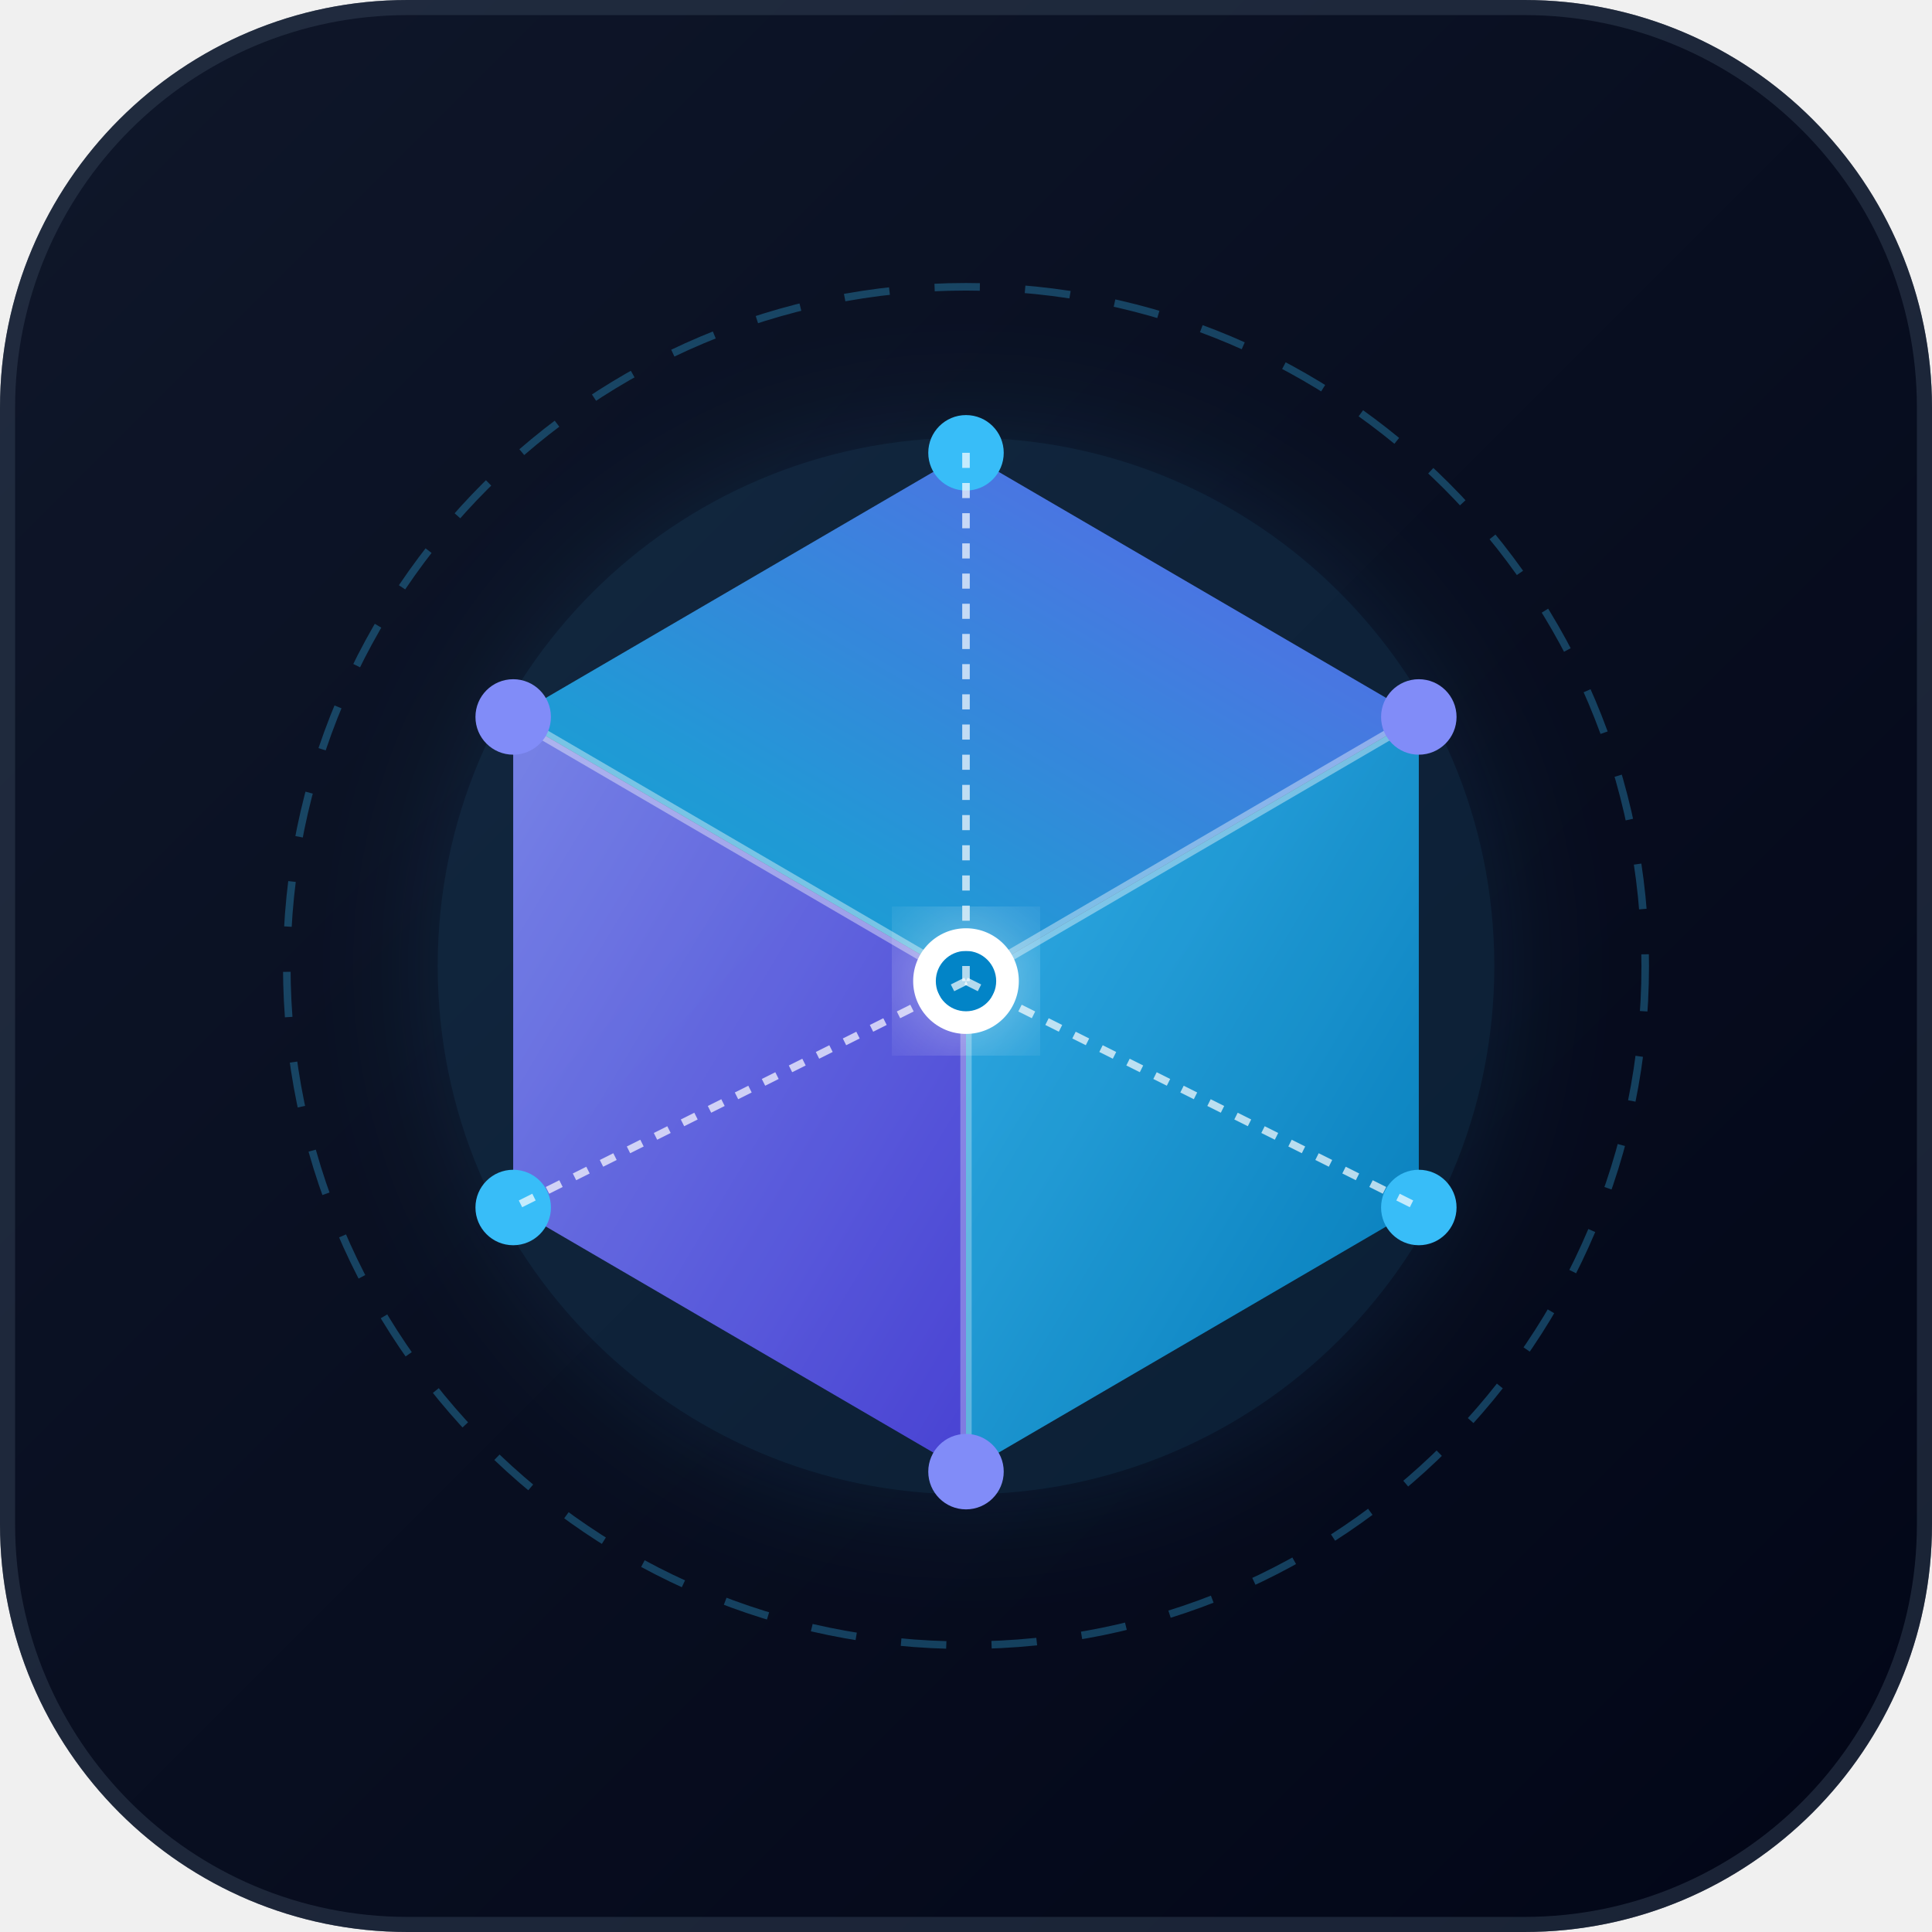
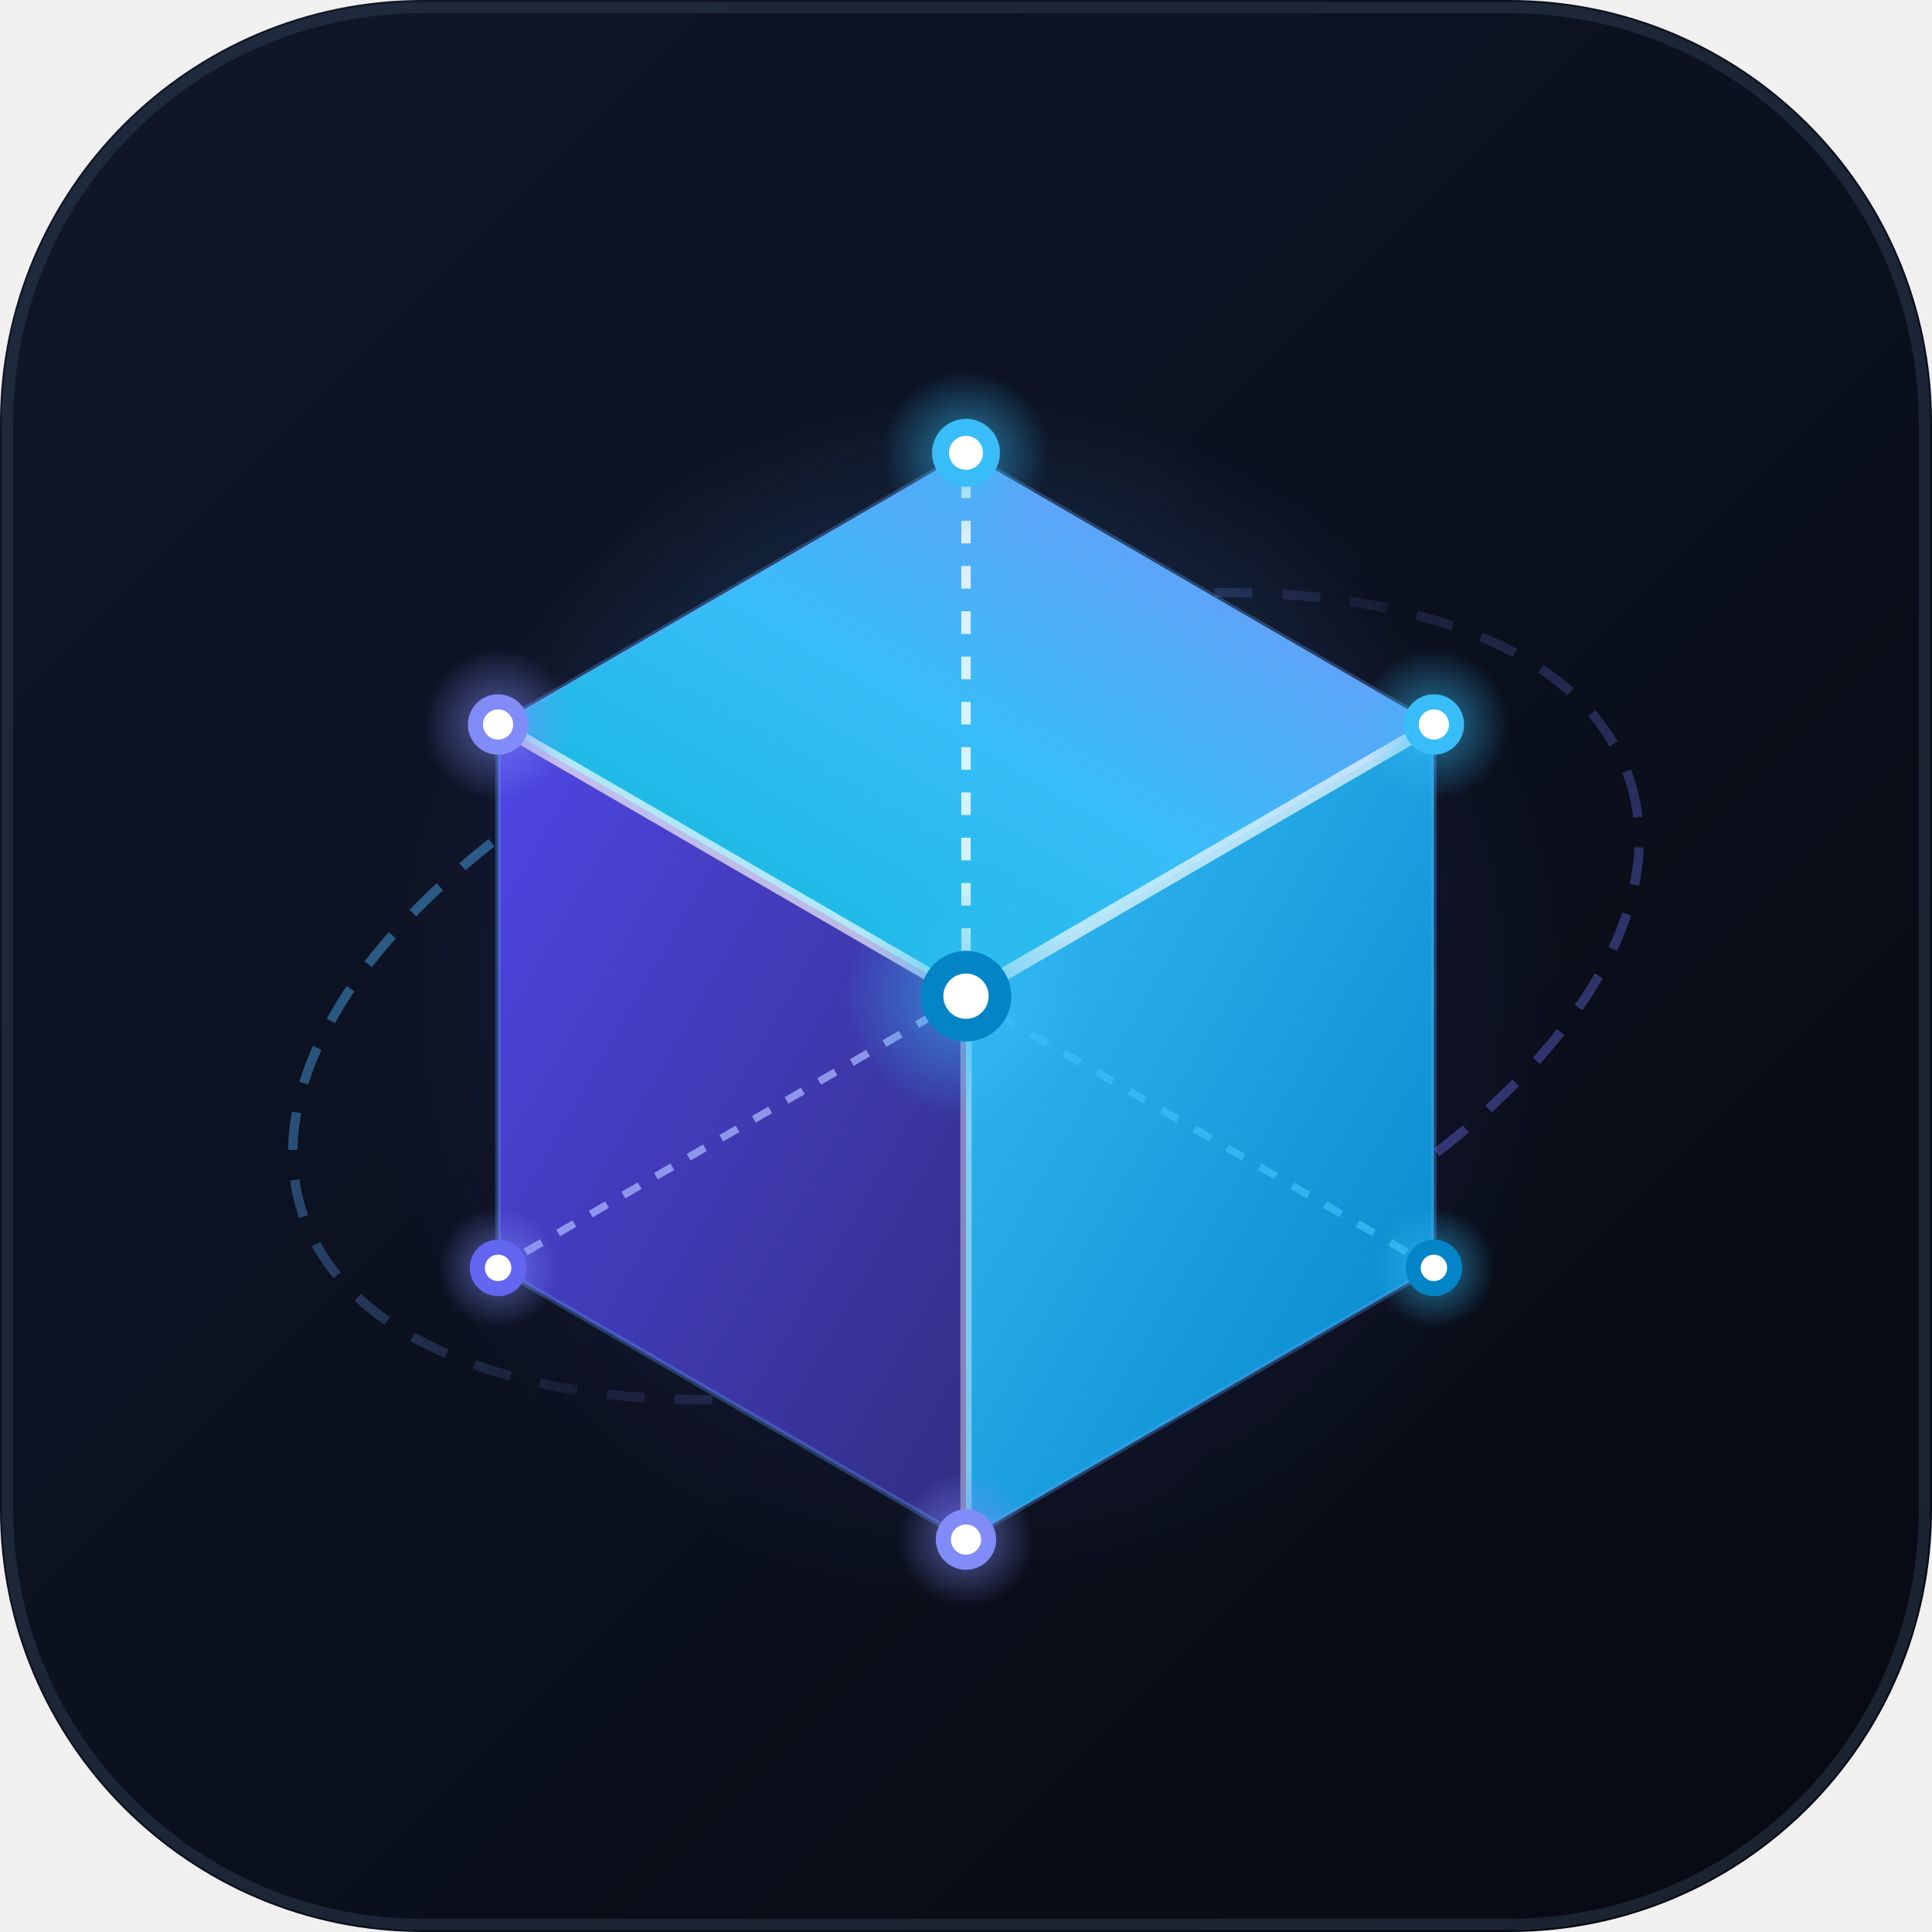
<svg xmlns="http://www.w3.org/2000/svg" viewBox="0 0 512 512" width="512" height="512">
  <defs>
    <linearGradient id="bgGrad" x1="0%" y1="0%" x2="100%" y2="100%">
      <stop offset="0%" stop-color="#0f172a" />
-       <stop offset="100%" stop-color="#020617" />
+       <stop offset="100%" stop-color="#070a12" />
    </linearGradient>
-     <linearGradient id="cyanGrad" x1="0%" y1="0%" x2="100%" y2="100%">
+     <linearGradient id="topFaceGrad" x1="0%" y1="100%" x2="100%" y2="0%">
+       <stop offset="0%" stop-color="#06b6d4" />
+       <stop offset="50%" stop-color="#38bdf8" />
+       <stop offset="100%" stop-color="#818cf8" />
+     </linearGradient>
+     <linearGradient id="leftFaceGrad" x1="0%" y1="0%" x2="100%" y2="100%">
+       <stop offset="0%" stop-color="#4f46e5" />
+       <stop offset="100%" stop-color="#312e81" />
+     </linearGradient>
+     <linearGradient id="rightFaceGrad" x1="0%" y1="0%" x2="100%" y2="100%">
      <stop offset="0%" stop-color="#38bdf8" />
      <stop offset="100%" stop-color="#0284c7" />
    </linearGradient>
-     <linearGradient id="indigoGrad" x1="0%" y1="0%" x2="100%" y2="100%">
-       <stop offset="0%" stop-color="#818cf8" />
-       <stop offset="100%" stop-color="#4f46e5" />
+     <linearGradient id="orbitGrad" x1="0%" y1="0%" x2="100%" y2="100%">
+       <stop offset="0%" stop-color="#38bdf8" stop-opacity="0.6" />
+       <stop offset="50%" stop-color="#818cf8" stop-opacity="0.1" />
+       <stop offset="100%" stop-color="#6366f1" stop-opacity="0.5" />
    </linearGradient>
-     <linearGradient id="topGrad" x1="0%" y1="100%" x2="100%" y2="0%">
-       <stop offset="0%" stop-color="#06b6d4" />
-       <stop offset="100%" stop-color="#6366f1" />
-     </linearGradient>
-     <filter id="glow" x="-20%" y="-20%" width="140%" height="140%">
-       <feGaussianBlur stdDeviation="16" result="blur" />
-       <feComposite in="SourceGraphic" in2="blur" operator="over" />
-     </filter>
+     <radialGradient id="indigoAmbientGlow" cx="50%" cy="50%" r="50%">
+       <stop offset="0%" stop-color="#6366f1" stop-opacity="0.25" />
+       <stop offset="100%" stop-color="#6366f1" stop-opacity="0" />
+     </radialGradient>
+     <radialGradient id="cyanAmbientGlow" cx="50%" cy="50%" r="50%">
+       <stop offset="0%" stop-color="#38bdf8" stop-opacity="0.22" />
+       <stop offset="100%" stop-color="#38bdf8" stop-opacity="0" />
+     </radialGradient>
+     <radialGradient id="nodeGlowCyan" cx="50%" cy="50%" r="50%">
+       <stop offset="0%" stop-color="#38bdf8" stop-opacity="0.6" />
+       <stop offset="100%" stop-color="#38bdf8" stop-opacity="0" />
+     </radialGradient>
+     <radialGradient id="nodeGlowIndigo" cx="50%" cy="50%" r="50%">
+       <stop offset="0%" stop-color="#818cf8" stop-opacity="0.6" />
+       <stop offset="100%" stop-color="#818cf8" stop-opacity="0" />
+     </radialGradient>
  </defs>
-   <rect width="512" height="512" rx="108" fill="url(#bgGrad)" />
-   <rect width="508" height="508" x="2" y="2" rx="106" fill="none" stroke="#334155" stroke-width="4" stroke-opacity="0.5" />
-   <circle cx="256" cy="256" r="140" fill="#38bdf8" opacity="0.12" filter="url(#glow)" />
-   <circle cx="256" cy="256" r="180" fill="none" stroke="#38bdf8" stroke-width="2" stroke-dasharray="12 12" stroke-opacity="0.3" />
-   <polygon points="256,120 376,190 256,260 136,190" fill="url(#topGrad)" opacity="0.95" />
-   <polygon points="136,190 256,260 256,390 136,320" fill="url(#indigoGrad)" opacity="0.9" />
-   <polygon points="256,260 376,190 376,320 256,390" fill="url(#cyanGrad)" opacity="0.9" />
-   <polyline points="136,190 256,260 376,190" fill="none" stroke="#ffffff" stroke-width="3" stroke-opacity="0.4" />
-   <line x1="256" y1="260" x2="256" y2="390" stroke="#ffffff" stroke-width="3" stroke-opacity="0.3" />
-   <circle cx="256" cy="260" r="14" fill="#ffffff" filter="url(#glow)" />
-   <circle cx="256" cy="260" r="8" fill="#0284c7" />
-   <circle cx="256" cy="120" r="10" fill="#38bdf8" />
-   <circle cx="376" cy="190" r="10" fill="#818cf8" />
-   <circle cx="376" cy="320" r="10" fill="#38bdf8" />
-   <circle cx="256" cy="390" r="10" fill="#818cf8" />
-   <circle cx="136" cy="320" r="10" fill="#38bdf8" />
-   <circle cx="136" cy="190" r="10" fill="#818cf8" />
-   <line x1="256" y1="260" x2="256" y2="120" stroke="#ffffff" stroke-width="2" stroke-dasharray="4 4" stroke-opacity="0.7" />
-   <line x1="256" y1="260" x2="376" y2="320" stroke="#ffffff" stroke-width="2" stroke-dasharray="4 4" stroke-opacity="0.7" />
-   <line x1="256" y1="260" x2="136" y2="320" stroke="#ffffff" stroke-width="2" stroke-dasharray="4 4" stroke-opacity="0.7" />
+   <rect width="512" height="512" rx="112" fill="url(#bgGrad)" />
+   <rect width="508" height="508" x="2" y="2" rx="110" fill="none" stroke="#334155" stroke-width="3" stroke-opacity="0.45" />
+   <circle cx="256" cy="264" r="160" fill="url(#indigoAmbientGlow)" />
+   <circle cx="256" cy="230" r="130" fill="url(#cyanAmbientGlow)" />
+   <ellipse cx="256" cy="264" rx="185" ry="95" fill="none" stroke="url(#orbitGrad)" stroke-width="2.5" stroke-dasharray="10 8" transform="rotate(-18 256 264)" />
+   <polygon points="132,192 256,264 256,408 132,336" fill="url(#leftFaceGrad)" />
+   <polygon points="256,264 380,192 380,336 256,408" fill="url(#rightFaceGrad)" />
+   <polygon points="256,120 380,192 256,264 132,192" fill="url(#topFaceGrad)" />
+   <polyline points="132,192 256,264 380,192" fill="none" stroke="#ffffff" stroke-width="3.5" stroke-opacity="0.65" stroke-linecap="round" stroke-linejoin="round" />
+   <line x1="256" y1="264" x2="256" y2="408" stroke="#ffffff" stroke-width="3" stroke-opacity="0.4" stroke-linecap="round" />
+   <polyline points="132,336 132,192 256,120 380,192 380,336 256,408 132,336" fill="none" stroke="#60a5fa" stroke-width="1.5" stroke-opacity="0.3" stroke-linejoin="round" />
+   <line x1="256" y1="264" x2="256" y2="120" stroke="#ffffff" stroke-width="2.5" stroke-dasharray="6 6" stroke-opacity="0.8" />
+   <line x1="256" y1="264" x2="132" y2="336" stroke="#a5b4fc" stroke-width="2" stroke-dasharray="5 5" stroke-opacity="0.75" />
+   <line x1="256" y1="264" x2="380" y2="336" stroke="#38bdf8" stroke-width="2" stroke-dasharray="5 5" stroke-opacity="0.75" />
+   <circle cx="256" cy="120" r="22" fill="url(#nodeGlowCyan)" />
+   <circle cx="256" cy="120" r="9" fill="#38bdf8" />
+   <circle cx="256" cy="120" r="4.5" fill="#ffffff" />
+   <circle cx="132" cy="192" r="20" fill="url(#nodeGlowIndigo)" />
+   <circle cx="132" cy="192" r="8" fill="#818cf8" />
+   <circle cx="132" cy="192" r="4" fill="#ffffff" />
+   <circle cx="380" cy="192" r="20" fill="url(#nodeGlowCyan)" />
+   <circle cx="380" cy="192" r="8" fill="#38bdf8" />
+   <circle cx="380" cy="192" r="4" fill="#ffffff" />
+   <circle cx="132" cy="336" r="16" fill="url(#nodeGlowIndigo)" />
+   <circle cx="132" cy="336" r="7.5" fill="#6366f1" />
+   <circle cx="132" cy="336" r="3.5" fill="#ffffff" />
+   <circle cx="380" cy="336" r="16" fill="url(#nodeGlowCyan)" />
+   <circle cx="380" cy="336" r="7.5" fill="#0284c7" />
+   <circle cx="380" cy="336" r="3.5" fill="#ffffff" />
+   <circle cx="256" cy="408" r="18" fill="url(#nodeGlowIndigo)" />
+   <circle cx="256" cy="408" r="8" fill="#818cf8" />
+   <circle cx="256" cy="408" r="4" fill="#ffffff" />
+   <circle cx="256" cy="264" r="32" fill="url(#nodeGlowCyan)" />
+   <circle cx="256" cy="264" r="12" fill="#0284c7" />
+   <circle cx="256" cy="264" r="6" fill="#ffffff" />
</svg>
